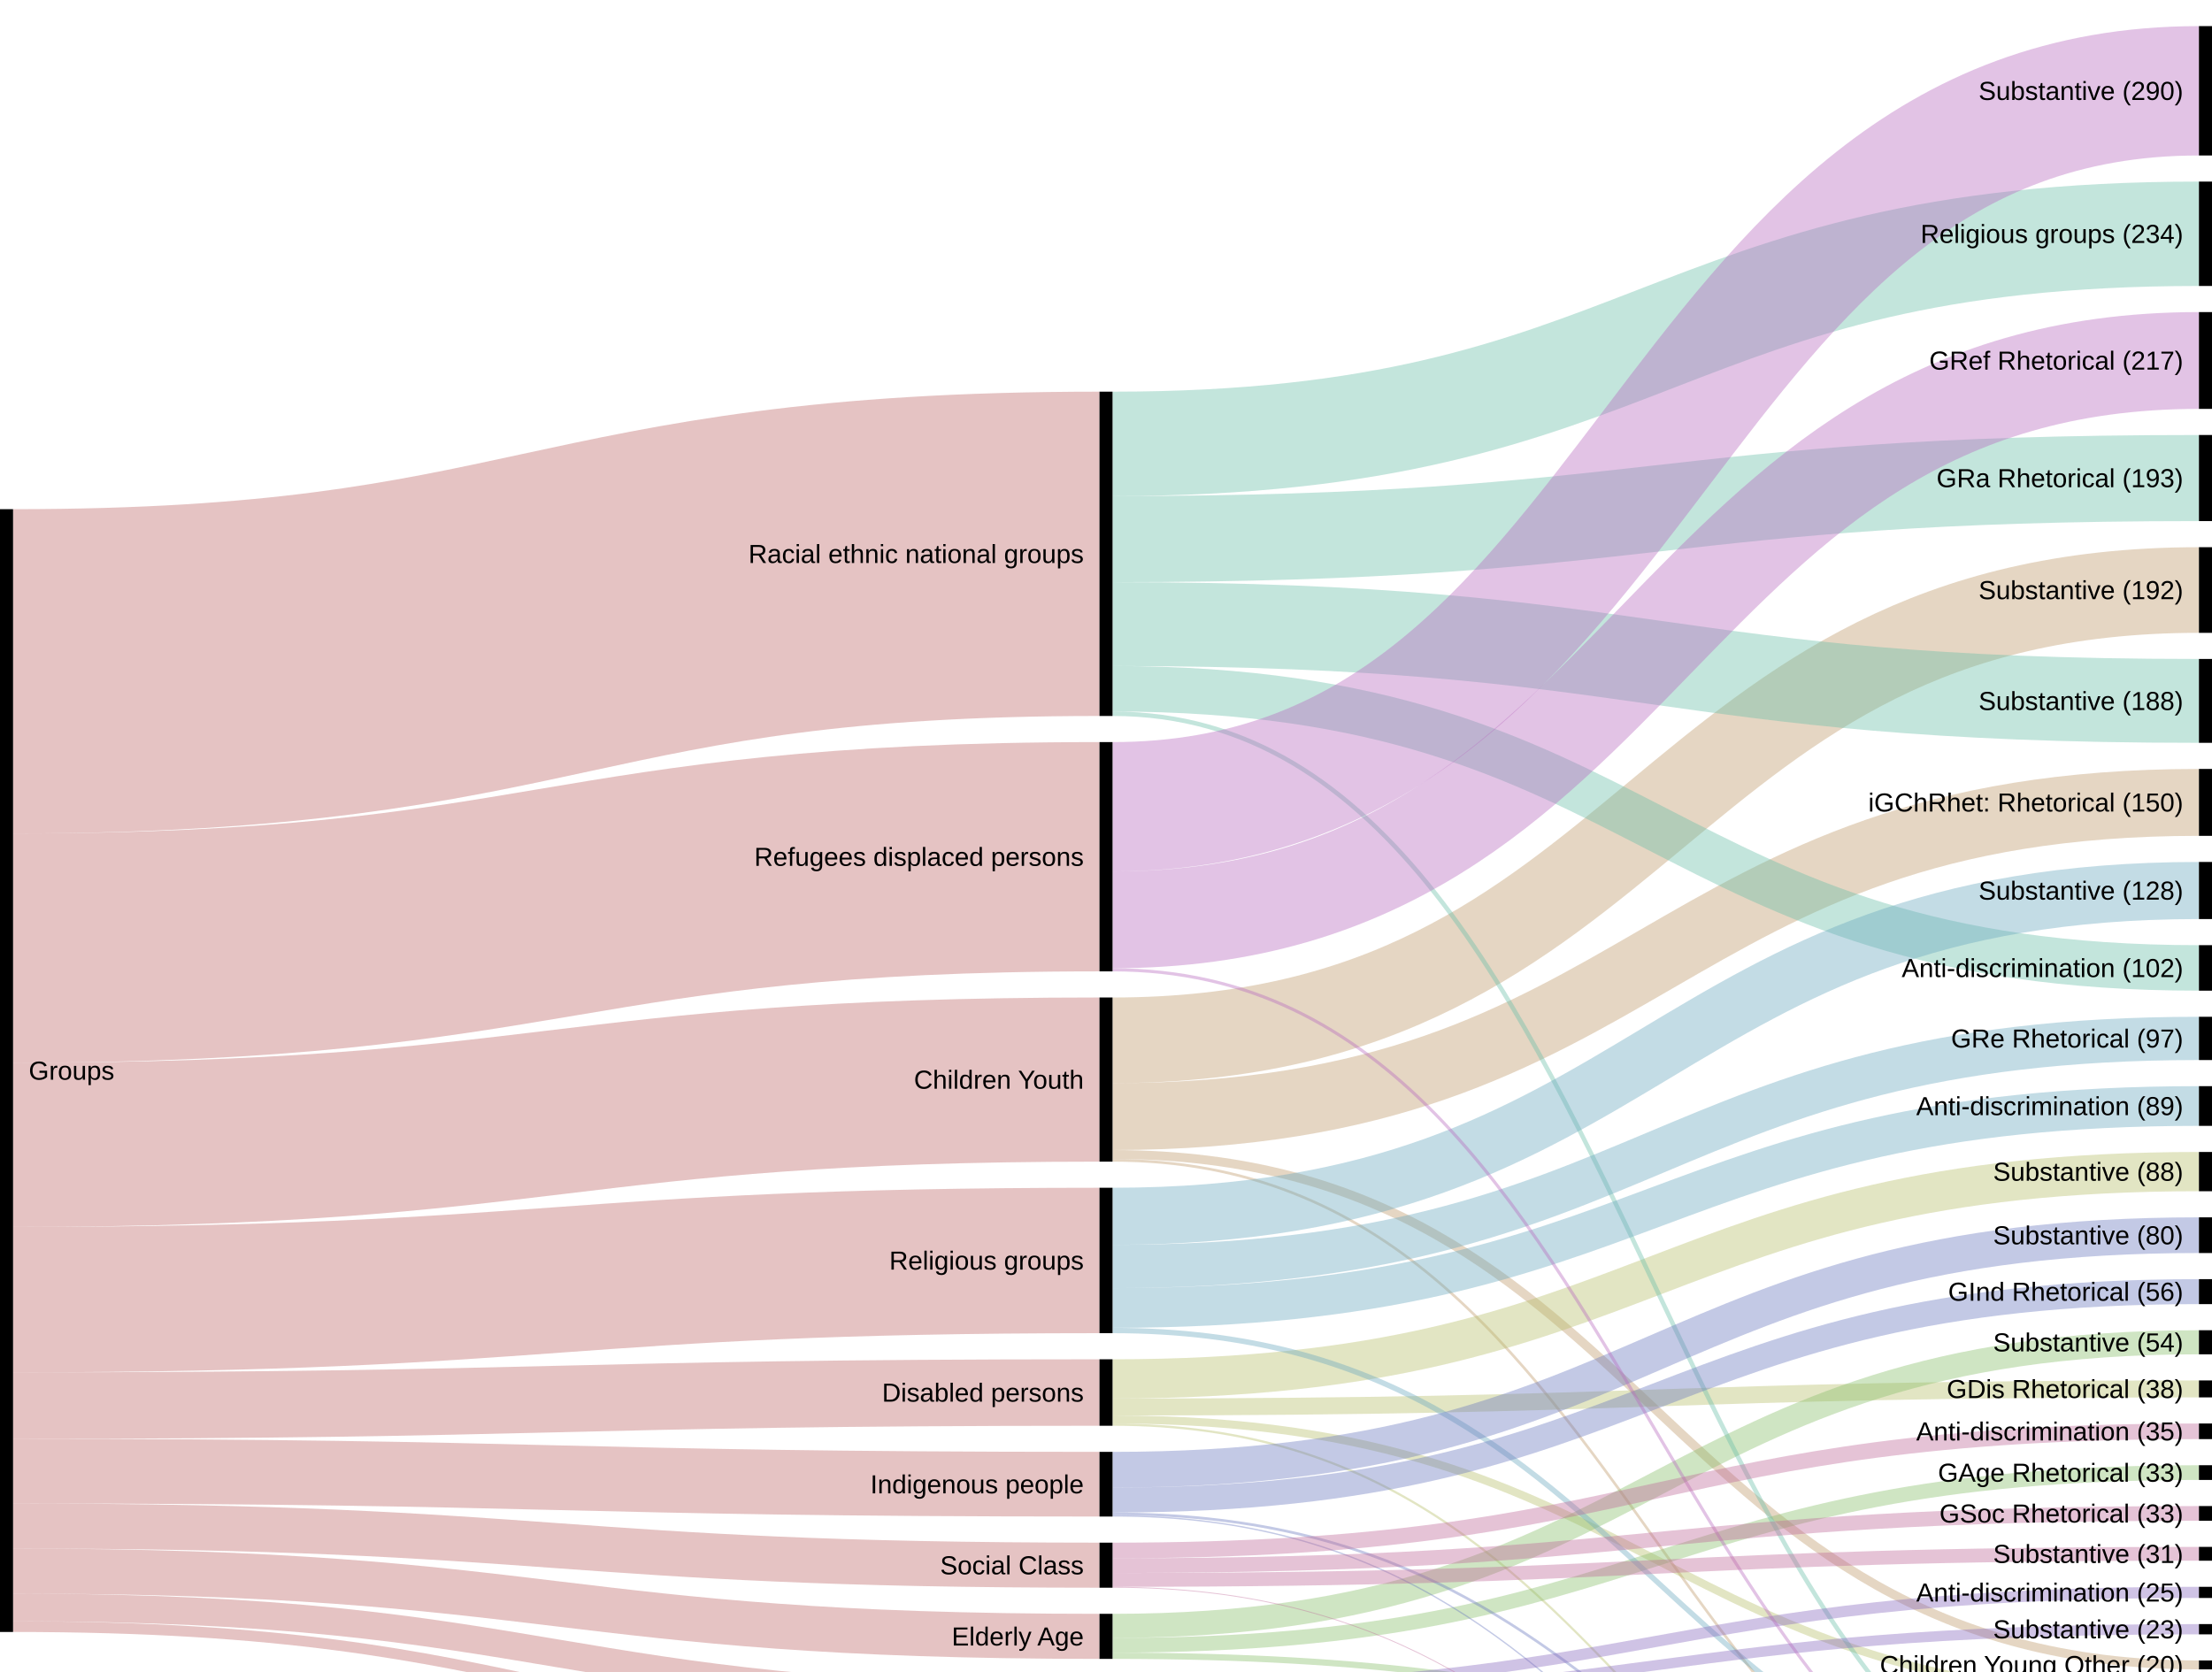
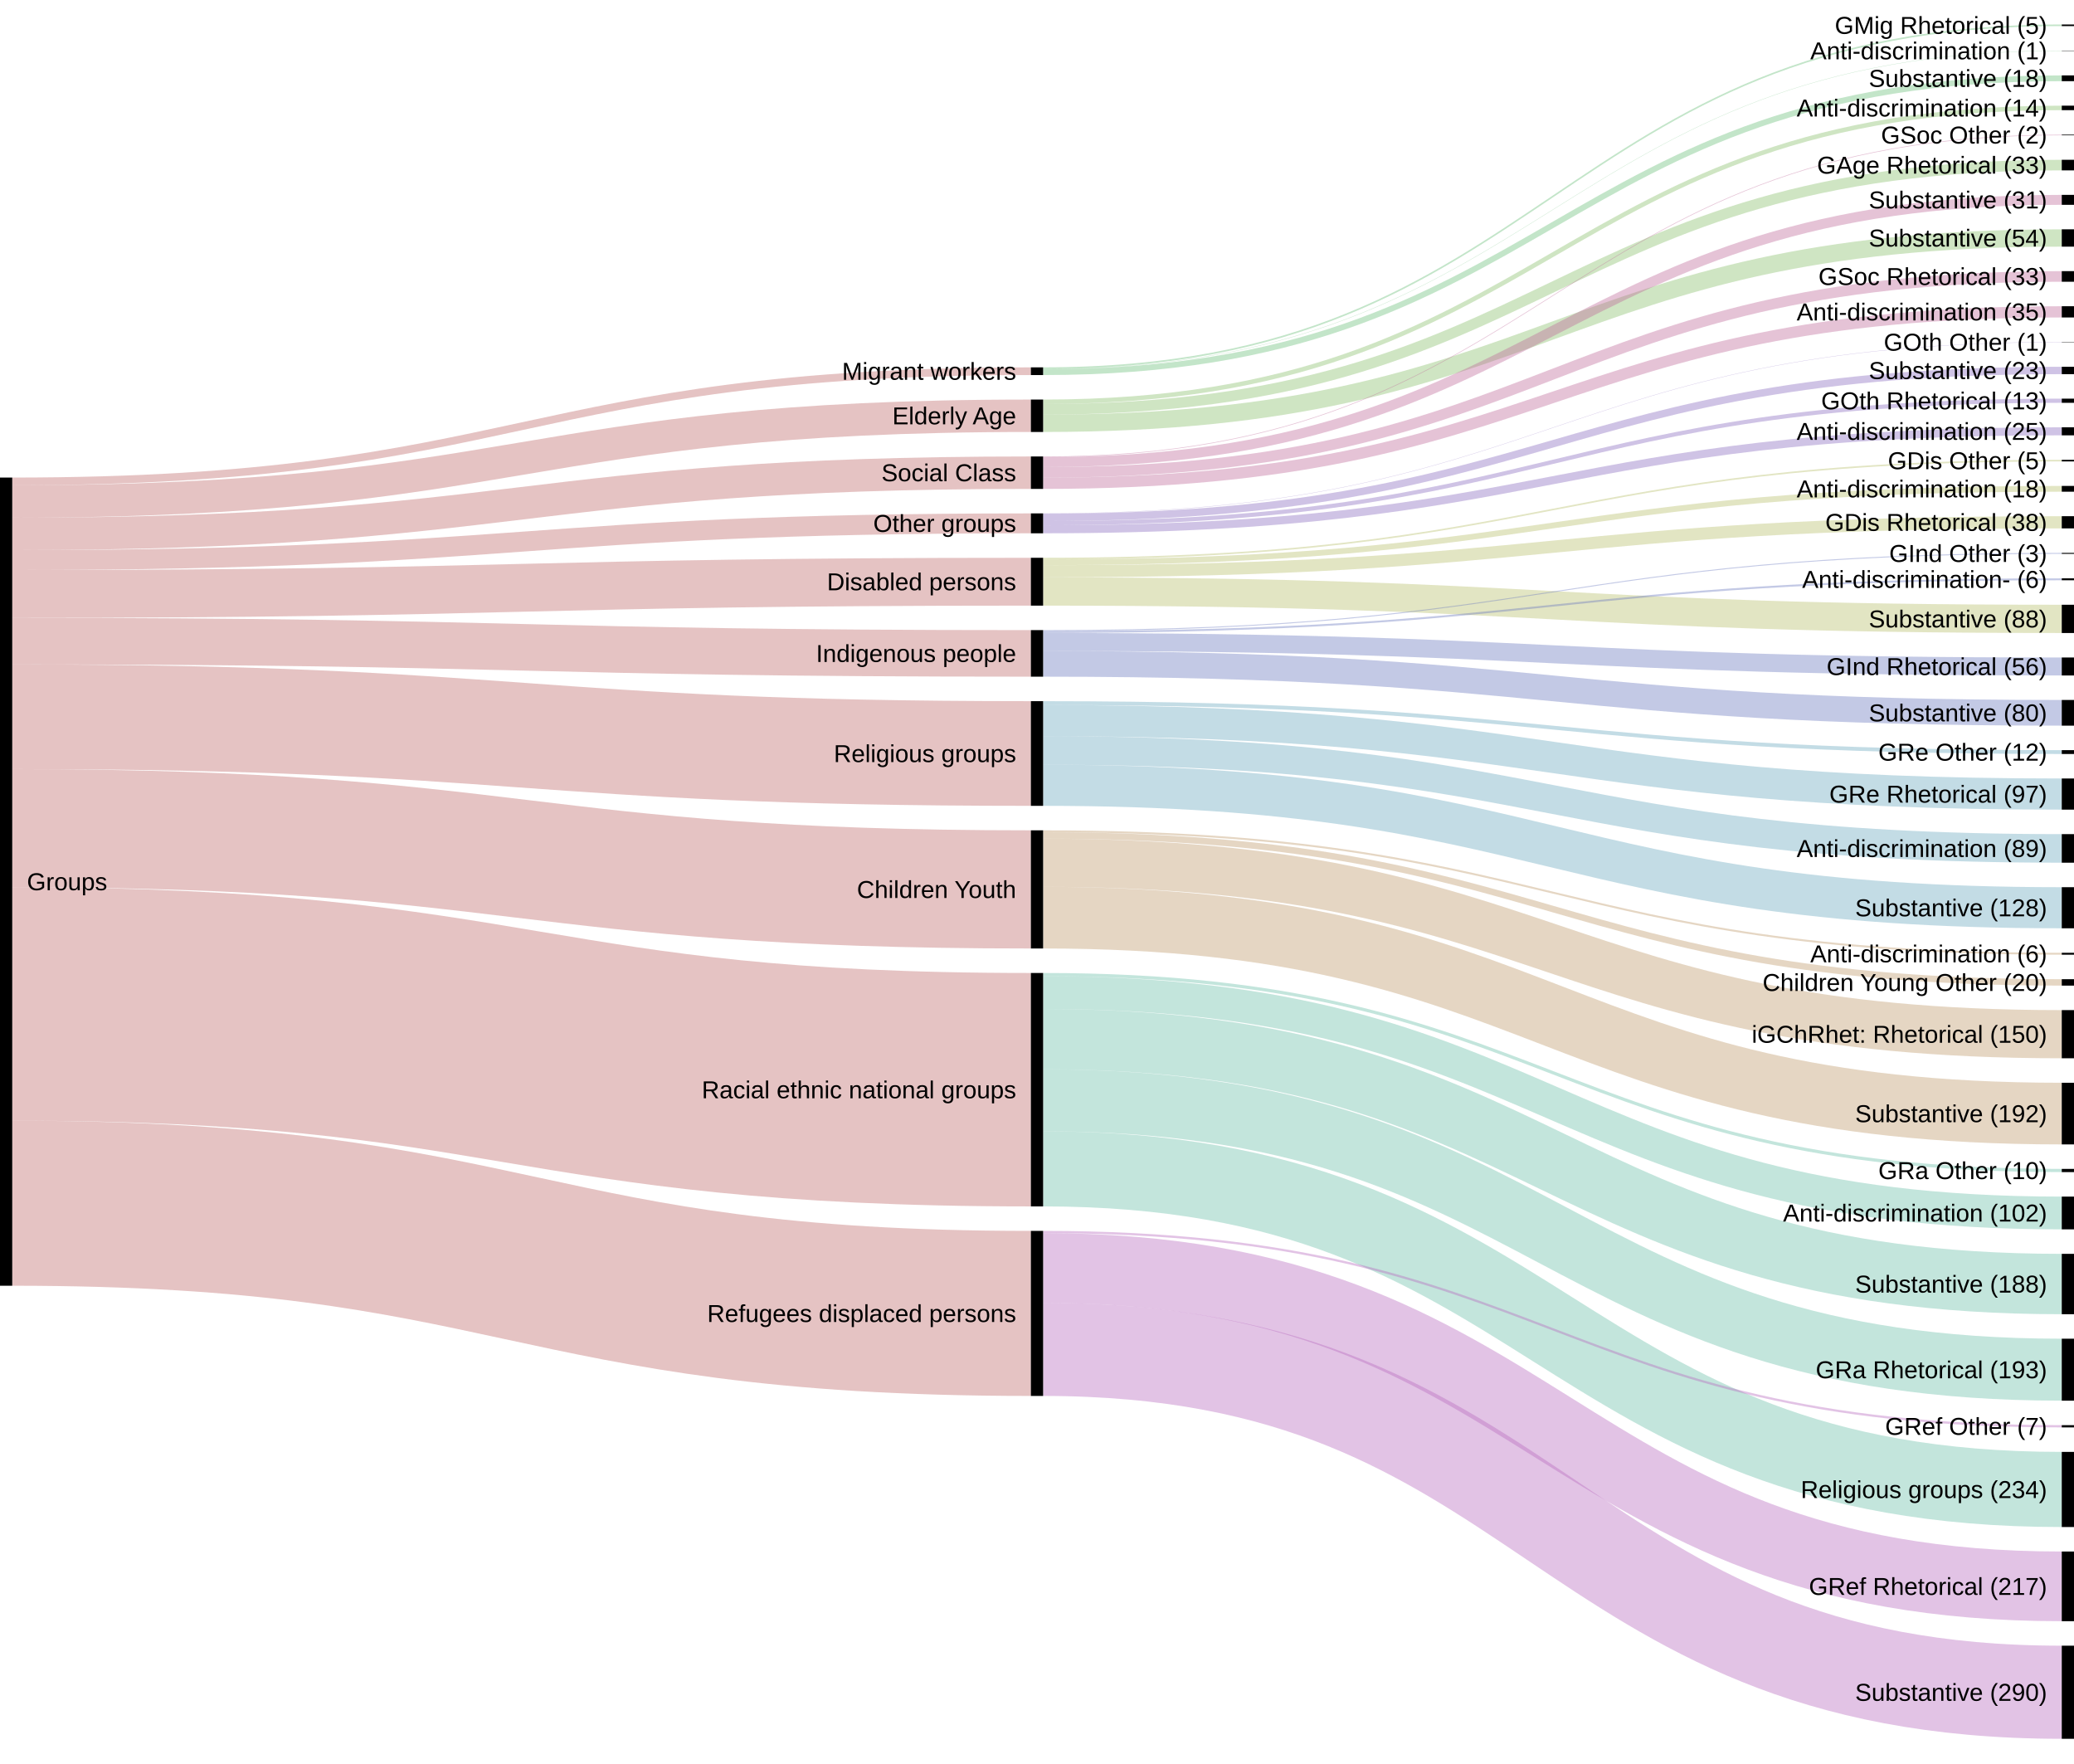
- <svg xmlns="http://www.w3.org/2000/svg" id="mysvg" width="847" height="640" version="1.1">
+ <svg xmlns="http://www.w3.org/2000/svg" id="mysvg" width="847" height="720" version="1.1">
  <g transform="translate(0, 10)">
    <g class="links" fill="none" stroke-opacity="0.4">
-       <path d="M5,428.445C213,428.445,213,403.445,421,403.445" stroke-width="62.868" style="stroke: rgb(191, 105, 105);" />
-       <path d="M5,528.3C213,528.3,213,523.3,421,523.3" stroke-width="25.455" style="stroke: rgb(191, 105, 105);" />
-       <path d="M5,591.681C213,591.681,213,616.681,421,616.681" stroke-width="17.255" style="stroke: rgb(191, 105, 105);" />
-       <path d="M5,612.95C213,612.95,213,657.95,421,657.95" stroke-width="4.1" style="stroke: rgb(191, 105, 105);" />
-       <path d="M5,247.1C213,247.1,213,202.1,421,202.1" stroke-width="124.199" style="stroke: rgb(191, 105, 105);" />
-       <path d="M5,487.725C213,487.725,213,472.725,421,472.725" stroke-width="55.693" style="stroke: rgb(191, 105, 105);" />
-       <path d="M5,553.413C213,553.413,213,558.413,421,558.413" stroke-width="24.772" style="stroke: rgb(191, 105, 105);" />
-       <path d="M5,605.604C213,605.604,213,640.604,421,640.604" stroke-width="10.592" style="stroke: rgb(191, 105, 105);" />
-       <path d="M5,353.105C213,353.105,213,318.105,421,318.105" stroke-width="87.811" style="stroke: rgb(191, 105, 105);" />
-       <path d="M5,574.426C213,574.426,213,589.426,421,589.426" stroke-width="17.255" style="stroke: rgb(191, 105, 105);" />
-       <path d="M426,417.624C634,417.624,634,297.294,842,297.294" stroke-width="25.626" style="stroke: rgb(191, 152, 105);" />
-       <path d="M426,434.366C634,434.366,634,725.558,842,725.558" stroke-width="1.025" style="stroke: rgb(191, 152, 105);" />
-       <path d="M426,388.411C634,388.411,634,215.963,842,215.963" stroke-width="32.801" style="stroke: rgb(191, 152, 105);" />
-       <path d="M426,432.145C634,432.145,634,627.62,842,627.62" stroke-width="3.417" style="stroke: rgb(191, 152, 105);" />
-       <path d="M426,528.852C634,528.852,634,521.915,842,521.915" stroke-width="6.492" style="stroke: rgb(183, 191, 105);" />
-       <path d="M426,533.635C634,533.635,634,640.866,842,640.866" stroke-width="3.075" style="stroke: rgb(183, 191, 105);" />
-       <path d="M426,518.089C634,518.089,634,438.693,842,438.693" stroke-width="15.034" style="stroke: rgb(183, 191, 105);" />
-       <path d="M426,535.6C634,535.6,634,758.377,842,758.377" stroke-width="0.854" style="stroke: rgb(183, 191, 105);" />
-       <path d="M426,620.097C634,620.097,634,553.959,842,553.959" stroke-width="5.638" style="stroke: rgb(136, 191, 105);" />
-       <path d="M426,624.112C634,624.112,634,666.675,842,666.675" stroke-width="2.392" style="stroke: rgb(136, 191, 105);" />
-       <path d="M426,612.666C634,612.666,634,504.056,842,504.056" stroke-width="9.225" style="stroke: rgb(136, 191, 105);" />
-       <path d="M426,659.402C634,659.402,634,747.523,842,747.523" stroke-width="0.854" style="stroke: rgb(105, 191, 121);" />
-       <path d="M426,659.915C634,659.915,634,789.744,842,789.744" stroke-width="0.171" style="stroke: rgb(105, 191, 121);" />
-       <path d="M426,657.437C634,657.437,634,653.941,842,653.941" stroke-width="3.075" style="stroke: rgb(105, 191, 121);" />
-       <path d="M426,196.462C634,196.462,634,173.077,842,173.077" stroke-width="32.972" style="stroke: rgb(105, 191, 167);" />
-       <path d="M426,253.778C634,253.778,634,360.687,842,360.687" stroke-width="17.426" style="stroke: rgb(105, 191, 167);" />
-       <path d="M426,229.007C634,229.007,634,258.423,842,258.423" stroke-width="32.118" style="stroke: rgb(105, 191, 167);" />
-       <path d="M426,263.345C634,263.345,634,702.996,842,702.996" stroke-width="1.708" style="stroke: rgb(105, 191, 167);" />
-       <path d="M426,159.988C634,159.988,634,79.531,842,79.531" stroke-width="39.976" style="stroke: rgb(105, 191, 167);" />
-       <path d="M426,475.032C634,475.032,634,387.686,842,387.686" stroke-width="16.571" style="stroke: rgb(105, 167, 191);" />
-       <path d="M426,490.92C634,490.92,634,413.574,842,413.574" stroke-width="15.205" style="stroke: rgb(105, 167, 191);" />
-       <path d="M426,455.812C634,455.812,634,331.041,842,331.041" stroke-width="21.867" style="stroke: rgb(105, 167, 191);" />
-       <path d="M426,499.547C634,499.547,634,691.116,842,691.116" stroke-width="2.05" style="stroke: rgb(105, 167, 191);" />
-       <path d="M426,564.478C634,564.478,634,484.66,842,484.66" stroke-width="9.567" style="stroke: rgb(105, 121, 191);" />
-       <path d="M426,569.774C634,569.774,634,736.583,842,736.583" stroke-width="1.025" style="stroke: rgb(105, 121, 191);" />
-       <path d="M426,552.861C634,552.861,634,463.043,842,463.043" stroke-width="13.667" style="stroke: rgb(105, 121, 191);" />
-       <path d="M426,570.542C634,570.542,634,769.06,842,769.06" stroke-width="0.513" style="stroke: rgb(105, 121, 191);" />
-       <path d="M426,644.619C634,644.619,634,678.981,842,678.981" stroke-width="2.221" style="stroke: rgb(136, 105, 191);" />
-       <path d="M426,637.443C634,637.443,634,599.847,842,599.847" stroke-width="4.271" style="stroke: rgb(136, 105, 191);" />
-       <path d="M426,641.544C634,641.544,634,613.947,842,613.947" stroke-width="3.929" style="stroke: rgb(136, 105, 191);" />
-       <path d="M426,645.814C634,645.814,634,799.915,842,799.915" stroke-width="0.171" style="stroke: rgb(136, 105, 191);" />
-       <path d="M426,342.279C634,342.279,634,128.055,842,128.055" stroke-width="37.072" style="stroke: rgb(183, 105, 191);" />
-       <path d="M426,298.971C634,298.971,634,24.772,842,24.772" stroke-width="49.543" style="stroke: rgb(183, 105, 191);" />
-       <path d="M426,361.412C634,361.412,634,714.448,842,714.448" stroke-width="1.196" style="stroke: rgb(183, 105, 191);" />
-       <path d="M426,589.597C634,589.597,634,569.597,842,569.597" stroke-width="5.638" style="stroke: rgb(191, 105, 152);" />
-       <path d="M426,583.788C634,583.788,634,538.151,842,538.151" stroke-width="5.979" style="stroke: rgb(191, 105, 152);" />
-       <path d="M426,597.882C634,597.882,634,779.487,842,779.487" stroke-width="0.342" style="stroke: rgb(191, 105, 152);" />
-       <path d="M426,595.064C634,595.064,634,585.064,842,585.064" stroke-width="5.296" style="stroke: rgb(191, 105, 152);" />
+       <path d="M5,328.17C213,328.17,213,353.17,421,353.17" stroke-width="48.248" style="stroke: rgb(191, 105, 105);" />
+       <path d="M5,232.527C213,232.527,213,227.527,421,227.527" stroke-width="19.535" style="stroke: rgb(191, 105, 105);" />
+       <path d="M5,194.768C213,194.768,213,159.768,421,159.768" stroke-width="13.242" style="stroke: rgb(191, 105, 105);" />
+       <path d="M5,186.573C213,186.573,213,141.573,421,141.573" stroke-width="3.147" style="stroke: rgb(191, 105, 105);" />
+       <path d="M5,399.952C213,399.952,213,434.952,421,434.952" stroke-width="95.316" style="stroke: rgb(191, 105, 105);" />
+       <path d="M5,282.676C213,282.676,213,297.676,421,297.676" stroke-width="42.741" style="stroke: rgb(191, 105, 105);" />
+       <path d="M5,251.8C213,251.8,213,256.8,421,256.8" stroke-width="19.011" style="stroke: rgb(191, 105, 105);" />
+       <path d="M5,218.695C213,218.695,213,203.695,421,203.695" stroke-width="8.129" style="stroke: rgb(191, 105, 105);" />
+       <path d="M5,481.305C213,481.305,213,526.305,421,526.305" stroke-width="67.39" style="stroke: rgb(191, 105, 105);" />
+       <path d="M5,208.01C213,208.01,213,183.01,421,183.01" stroke-width="13.242" style="stroke: rgb(191, 105, 105);" />
+       <path d="M426,342.288C634,342.288,634,412.288,842,412.288" stroke-width="19.666" style="stroke: rgb(191, 152, 105);" />
+       <path d="M426,329.44C634,329.44,634,379.44,842,379.44" stroke-width="0.787" style="stroke: rgb(191, 152, 105);" />
+       <path d="M426,364.708C634,364.708,634,444.708,842,444.708" stroke-width="25.173" style="stroke: rgb(191, 152, 105);" />
+       <path d="M426,331.144C634,331.144,634,391.144,842,391.144" stroke-width="2.622" style="stroke: rgb(191, 152, 105);" />
+       <path d="M426,223.266C634,223.266,634,203.266,842,203.266" stroke-width="4.982" style="stroke: rgb(183, 191, 105);" />
+       <path d="M426,219.595C634,219.595,634,189.595,842,189.595" stroke-width="2.36" style="stroke: rgb(183, 191, 105);" />
+       <path d="M426,231.526C634,231.526,634,242.706,842,242.706" stroke-width="11.538" style="stroke: rgb(183, 191, 105);" />
+       <path d="M426,218.087C634,218.087,634,178.087,842,178.087" stroke-width="0.656" style="stroke: rgb(183, 191, 105);" />
+       <path d="M426,157.145C634,157.145,634,57.408,842,57.408" stroke-width="4.327" style="stroke: rgb(136, 191, 105);" />
+       <path d="M426,154.064C634,154.064,634,34.064,842,34.064" stroke-width="1.836" style="stroke: rgb(136, 191, 105);" />
+       <path d="M426,162.849C634,162.849,634,87.175,842,87.175" stroke-width="7.08" style="stroke: rgb(136, 191, 105);" />
+       <path d="M426,140.328C634,140.328,634,0.328,842,0.328" stroke-width="0.656" style="stroke: rgb(105, 191, 121);" />
+       <path d="M426,140.721C634,140.721,634,10.721,842,10.721" stroke-width="0.131" style="stroke: rgb(105, 191, 121);" />
+       <path d="M426,141.967C634,141.967,634,21.967,842,21.967" stroke-width="2.36" style="stroke: rgb(105, 191, 121);" />
+       <path d="M426,439.279C634,439.279,634,549.279,842,549.279" stroke-width="25.304" style="stroke: rgb(105, 191, 167);" />
+       <path d="M426,395.292C634,395.292,634,485.292,842,485.292" stroke-width="13.373" style="stroke: rgb(105, 191, 167);" />
+       <path d="M426,414.303C634,414.303,634,514.303,842,514.303" stroke-width="24.648" style="stroke: rgb(105, 191, 167);" />
+       <path d="M426,387.95C634,387.95,634,467.95,842,467.95" stroke-width="1.311" style="stroke: rgb(105, 191, 167);" />
+       <path d="M426,467.271C634,467.271,634,598.188,842,598.188" stroke-width="30.679" style="stroke: rgb(105, 191, 167);" />
+       <path d="M426,284.237C634,284.237,634,314.237,842,314.237" stroke-width="12.718" style="stroke: rgb(105, 167, 191);" />
+       <path d="M426,296.43C634,296.43,634,336.43,842,336.43" stroke-width="11.669" style="stroke: rgb(105, 167, 191);" />
+       <path d="M426,310.656C634,310.656,634,360.656,842,360.656" stroke-width="16.782" style="stroke: rgb(105, 167, 191);" />
+       <path d="M426,277.092C634,277.092,634,297.092,842,297.092" stroke-width="1.573" style="stroke: rgb(105, 167, 191);" />
+       <path d="M426,252.145C634,252.145,634,262.145,842,262.145" stroke-width="7.342" style="stroke: rgb(105, 121, 191);" />
+       <path d="M426,248.081C634,248.081,634,226.544,842,226.544" stroke-width="0.787" style="stroke: rgb(105, 121, 191);" />
+       <path d="M426,261.061C634,261.061,634,281.061,842,281.061" stroke-width="10.489" style="stroke: rgb(105, 121, 191);" />
+       <path d="M426,247.491C634,247.491,634,215.954,842,215.954" stroke-width="0.393" style="stroke: rgb(105, 121, 191);" />
+       <path d="M426,203.629C634,203.629,634,153.629,842,153.629" stroke-width="1.704" style="stroke: rgb(136, 105, 191);" />
+       <path d="M426,206.12C634,206.12,634,166.12,842,166.12" stroke-width="3.278" style="stroke: rgb(136, 105, 191);" />
+       <path d="M426,201.269C634,201.269,634,141.269,842,141.269" stroke-width="3.015" style="stroke: rgb(136, 105, 191);" />
+       <path d="M426,199.696C634,199.696,634,129.696,842,129.696" stroke-width="0.131" style="stroke: rgb(136, 105, 191);" />
+       <path d="M426,507.753C634,507.753,634,637.753,842,637.753" stroke-width="28.451" style="stroke: rgb(183, 105, 191);" />
+       <path d="M426,540.989C634,540.989,634,680.989,842,680.989" stroke-width="38.021" style="stroke: rgb(183, 105, 191);" />
+       <path d="M426,493.069C634,493.069,634,572.39,842,572.39" stroke-width="0.918" style="stroke: rgb(183, 105, 191);" />
+       <path d="M426,182.878C634,182.878,634,102.878,842,102.878" stroke-width="4.327" style="stroke: rgb(191, 105, 152);" />
+       <path d="M426,187.336C634,187.336,634,117.336,842,117.336" stroke-width="4.589" style="stroke: rgb(191, 105, 152);" />
+       <path d="M426,176.52C634,176.52,634,45.113,842,45.113" stroke-width="0.262" style="stroke: rgb(191, 105, 152);" />
+       <path d="M426,178.683C634,178.683,634,71.603,842,71.603" stroke-width="4.064" style="stroke: rgb(191, 105, 152);" />
    </g>
    <g class="nodes" font-family="Arial, Helvetica" font-size="10">
      <g>
-         <rect x="0" y="185" height="430" width="5" fill="#000" />
-         <text x="11" y="400" dy="0.35em" text-anchor="start">Groups</text>
-       </g>
-       <g>
-         <rect x="421" y="372.01" height="62.868" width="5" fill="#000" />
-         <text x="415" y="403.445" dy="0.35em" text-anchor="end">Children Youth</text>
-       </g>
-       <g>
-         <rect x="421" y="510.572" height="25.455" width="5" fill="#000" />
-         <text x="415" y="523.3" dy="0.35em" text-anchor="end">Disabled persons</text>
-       </g>
-       <g>
-         <rect x="421" y="608.053" height="17.255" width="5" fill="#000" />
-         <text x="415" y="616.681" dy="0.35em" text-anchor="end">Elderly Age</text>
-       </g>
-       <g>
-         <rect x="421" y="546.027" height="24.772" width="5" fill="#000" />
-         <text x="415" y="558.413" dy="0.35em" text-anchor="end">Indigenous people</text>
-       </g>
-       <g>
-         <rect x="421" y="655.9" height="4.1" width="5" fill="#000" />
-         <text x="415" y="657.95" dy="0.35em" text-anchor="end">Migrant workers</text>
-       </g>
-       <g>
-         <rect x="421" y="635.308" height="10.592" width="5" fill="#000" />
-         <text x="415" y="640.604" dy="0.35em" text-anchor="end">Other groups</text>
-       </g>
-       <g>
-         <rect x="421" y="140" height="124.199" width="5" fill="#000" />
-         <text x="415" y="202.1" dy="0.35em" text-anchor="end">Racial ethnic national groups</text>
-       </g>
-       <g>
-         <rect x="421" y="274.199" height="87.811" width="5" fill="#000" />
-         <text x="415" y="318.105" dy="0.35em" text-anchor="end">Refugees displaced persons</text>
-       </g>
-       <g>
-         <rect x="421" y="444.879" height="55.693" width="5" fill="#000" />
-         <text x="415" y="472.725" dy="0.35em" text-anchor="end">Religious groups</text>
-       </g>
-       <g>
-         <rect x="421" y="580.799" height="17.255" width="5" fill="#000" />
-         <text x="415" y="589.426" dy="0.35em" text-anchor="end">Social Class</text>
-       </g>
-       <g>
-         <rect x="842" y="789.658" height="0.171" width="5" fill="#000" />
-         <text x="836" y="789.744" dy="0.35em" text-anchor="end">Anti-discrimination (1)</text>
-       </g>
-       <g>
-         <rect x="842" y="351.975" height="17.426" width="5" fill="#000" />
-         <text x="836" y="360.687" dy="0.35em" text-anchor="end">Anti-discrimination (102)</text>
-       </g>
-       <g>
-         <rect x="842" y="665.479" height="2.392" width="5" fill="#000" />
-         <text x="836" y="666.675" dy="0.35em" text-anchor="end">Anti-discrimination (14)</text>
-       </g>
-       <g>
-         <rect x="842" y="639.329" height="3.075" width="5" fill="#000" />
-         <text x="836" y="640.866" dy="0.35em" text-anchor="end">Anti-discrimination (18)</text>
-       </g>
-       <g>
-         <rect x="842" y="597.712" height="4.271" width="5" fill="#000" />
-         <text x="836" y="599.847" dy="0.35em" text-anchor="end">Anti-discrimination (25)</text>
-       </g>
-       <g>
-         <rect x="842" y="535.161" height="5.979" width="5" fill="#000" />
-         <text x="836" y="538.151" dy="0.35em" text-anchor="end">Anti-discrimination (35)</text>
-       </g>
-       <g>
-         <rect x="842" y="725.046" height="1.025" width="5" fill="#000" />
-         <text x="836" y="725.558" dy="0.35em" text-anchor="end">Anti-discrimination (6)</text>
-       </g>
-       <g>
-         <rect x="842" y="405.971" height="15.205" width="5" fill="#000" />
-         <text x="836" y="413.574" dy="0.35em" text-anchor="end">Anti-discrimination (89)</text>
-       </g>
-       <g>
-         <rect x="842" y="736.071" height="1.025" width="5" fill="#000" />
-         <text x="836" y="736.583" dy="0.35em" text-anchor="end">Anti-discrimination- (6)</text>
-       </g>
-       <g>
-         <rect x="842" y="625.912" height="3.417" width="5" fill="#000" />
-         <text x="836" y="627.62" dy="0.35em" text-anchor="end">Children Young Other (20)</text>
-       </g>
-       <g>
-         <rect x="842" y="551.14" height="5.638" width="5" fill="#000" />
-         <text x="836" y="553.959" dy="0.35em" text-anchor="end">GAge Rhetorical (33)</text>
-       </g>
-       <g>
-         <rect x="842" y="757.95" height="0.854" width="5" fill="#000" />
-         <text x="836" y="758.377" dy="0.35em" text-anchor="end">GDis Other (5)</text>
-       </g>
-       <g>
-         <rect x="842" y="518.669" height="6.492" width="5" fill="#000" />
-         <text x="836" y="521.915" dy="0.35em" text-anchor="end">GDis Rhetorical (38)</text>
-       </g>
-       <g>
-         <rect x="842" y="768.804" height="0.513" width="5" fill="#000" />
-         <text x="836" y="769.06" dy="0.35em" text-anchor="end">GInd Other (3)</text>
-       </g>
-       <g>
-         <rect x="842" y="479.877" height="9.567" width="5" fill="#000" />
-         <text x="836" y="484.66" dy="0.35em" text-anchor="end">GInd Rhetorical (56)</text>
-       </g>
-       <g>
-         <rect x="842" y="747.096" height="0.854" width="5" fill="#000" />
-         <text x="836" y="747.523" dy="0.35em" text-anchor="end">GMig Rhetorical (5)</text>
-       </g>
-       <g>
-         <rect x="842" y="799.829" height="0.171" width="5" fill="#000" />
-         <text x="836" y="799.915" dy="0.35em" text-anchor="end">GOth Other (1)</text>
-       </g>
-       <g>
-         <rect x="842" y="677.87" height="2.221" width="5" fill="#000" />
-         <text x="836" y="678.981" dy="0.35em" text-anchor="end">GOth Rhetorical (13)</text>
-       </g>
-       <g>
-         <rect x="842" y="702.141" height="1.708" width="5" fill="#000" />
-         <text x="836" y="702.996" dy="0.35em" text-anchor="end">GRa Other (10)</text>
-       </g>
-       <g>
-         <rect x="842" y="156.591" height="32.972" width="5" fill="#000" />
-         <text x="836" y="173.077" dy="0.35em" text-anchor="end">GRa Rhetorical (193)</text>
-       </g>
-       <g>
-         <rect x="842" y="690.091" height="2.05" width="5" fill="#000" />
-         <text x="836" y="691.116" dy="0.35em" text-anchor="end">GRe Other (12)</text>
-       </g>
-       <g>
-         <rect x="842" y="379.4" height="16.571" width="5" fill="#000" />
-         <text x="836" y="387.686" dy="0.35em" text-anchor="end">GRe Rhetorical (97)</text>
-       </g>
-       <g>
-         <rect x="842" y="713.85" height="1.196" width="5" fill="#000" />
-         <text x="836" y="714.448" dy="0.35em" text-anchor="end">GRef Other (7)</text>
-       </g>
-       <g>
-         <rect x="842" y="109.519" height="37.072" width="5" fill="#000" />
-         <text x="836" y="128.055" dy="0.35em" text-anchor="end">GRef Rhetorical (217)</text>
-       </g>
-       <g>
-         <rect x="842" y="779.317" height="0.342" width="5" fill="#000" />
-         <text x="836" y="779.487" dy="0.35em" text-anchor="end">GSoc Other (2)</text>
-       </g>
-       <g>
-         <rect x="842" y="566.778" height="5.638" width="5" fill="#000" />
-         <text x="836" y="569.597" dy="0.35em" text-anchor="end">GSoc Rhetorical (33)</text>
-       </g>
-       <g>
-         <rect x="842" y="284.482" height="25.626" width="5" fill="#000" />
-         <text x="836" y="297.294" dy="0.35em" text-anchor="end">iGChRhet: Rhetorical (150)</text>
-       </g>
-       <g>
-         <rect x="842" y="59.543" height="39.976" width="5" fill="#000" />
-         <text x="836" y="79.531" dy="0.35em" text-anchor="end">Religious groups (234)</text>
-       </g>
-       <g>
-         <rect x="842" y="320.107" height="21.867" width="5" fill="#000" />
-         <text x="836" y="331.041" dy="0.35em" text-anchor="end">Substantive (128)</text>
-       </g>
-       <g>
-         <rect x="842" y="652.404" height="3.075" width="5" fill="#000" />
-         <text x="836" y="653.941" dy="0.35em" text-anchor="end">Substantive (18)</text>
-       </g>
-       <g>
-         <rect x="842" y="242.364" height="32.118" width="5" fill="#000" />
-         <text x="836" y="258.423" dy="0.35em" text-anchor="end">Substantive (188)</text>
-       </g>
-       <g>
-         <rect x="842" y="199.563" height="32.801" width="5" fill="#000" />
-         <text x="836" y="215.963" dy="0.35em" text-anchor="end">Substantive (192)</text>
-       </g>
-       <g>
-         <rect x="842" y="611.983" height="3.929" width="5" fill="#000" />
-         <text x="836" y="613.947" dy="0.35em" text-anchor="end">Substantive (23)</text>
-       </g>
-       <g>
-         <rect x="842" y="-1.1368683772161603e-13" height="49.543" width="5" fill="#000" />
-         <text x="836" y="24.772" dy="0.35em" text-anchor="end">Substantive (290)</text>
-       </g>
-       <g>
-         <rect x="842" y="582.416" height="5.296" width="5" fill="#000" />
-         <text x="836" y="585.064" dy="0.35em" text-anchor="end">Substantive (31)</text>
-       </g>
-       <g>
-         <rect x="842" y="499.444" height="9.225" width="5" fill="#000" />
-         <text x="836" y="504.056" dy="0.35em" text-anchor="end">Substantive (54)</text>
-       </g>
-       <g>
-         <rect x="842" y="456.21" height="13.667" width="5" fill="#000" />
-         <text x="836" y="463.043" dy="0.35em" text-anchor="end">Substantive (80)</text>
-       </g>
-       <g>
-         <rect x="842" y="431.176" height="15.034" width="5" fill="#000" />
-         <text x="836" y="438.693" dy="0.35em" text-anchor="end">Substantive (88)</text>
+         <rect x="0" y="185" height="330" width="5" fill="#000" />
+         <text x="11" y="350" dy="0.35em" text-anchor="start">Groups</text>
+       </g>
+       <g>
+         <rect x="421" y="329.046" height="48.248" width="5" fill="#000" />
+         <text x="415" y="353.17" dy="0.35em" text-anchor="end">Children Youth</text>
+       </g>
+       <g>
+         <rect x="421" y="217.759" height="19.535" width="5" fill="#000" />
+         <text x="415" y="227.527" dy="0.35em" text-anchor="end">Disabled persons</text>
+       </g>
+       <g>
+         <rect x="421" y="153.147" height="13.242" width="5" fill="#000" />
+         <text x="415" y="159.768" dy="0.35em" text-anchor="end">Elderly Age</text>
+       </g>
+       <g>
+         <rect x="421" y="247.294" height="19.011" width="5" fill="#000" />
+         <text x="415" y="256.8" dy="0.35em" text-anchor="end">Indigenous people</text>
+       </g>
+       <g>
+         <rect x="421" y="140" height="3.147" width="5" fill="#000" />
+         <text x="415" y="141.573" dy="0.35em" text-anchor="end">Migrant workers</text>
+       </g>
+       <g>
+         <rect x="421" y="199.631" height="8.129" width="5" fill="#000" />
+         <text x="415" y="203.695" dy="0.35em" text-anchor="end">Other groups</text>
+       </g>
+       <g>
+         <rect x="421" y="387.294" height="95.316" width="5" fill="#000" />
+         <text x="415" y="434.952" dy="0.35em" text-anchor="end">Racial ethnic national groups</text>
+       </g>
+       <g>
+         <rect x="421" y="492.61" height="67.39" width="5" fill="#000" />
+         <text x="415" y="526.305" dy="0.35em" text-anchor="end">Refugees displaced persons</text>
+       </g>
+       <g>
+         <rect x="421" y="276.305" height="42.741" width="5" fill="#000" />
+         <text x="415" y="297.676" dy="0.35em" text-anchor="end">Religious groups</text>
+       </g>
+       <g>
+         <rect x="421" y="176.389" height="13.242" width="5" fill="#000" />
+         <text x="415" y="183.01" dy="0.35em" text-anchor="end">Social Class</text>
+       </g>
+       <g>
+         <rect x="842" y="10.656" height="0.131" width="5" fill="#000" />
+         <text x="836" y="10.721" dy="0.35em" text-anchor="end">Anti-discrimination (1)</text>
+       </g>
+       <g>
+         <rect x="842" y="478.605" height="13.373" width="5" fill="#000" />
+         <text x="836" y="485.292" dy="0.35em" text-anchor="end">Anti-discrimination (102)</text>
+       </g>
+       <g>
+         <rect x="842" y="33.147" height="1.836" width="5" fill="#000" />
+         <text x="836" y="34.064" dy="0.35em" text-anchor="end">Anti-discrimination (14)</text>
+       </g>
+       <g>
+         <rect x="842" y="188.415" height="2.36" width="5" fill="#000" />
+         <text x="836" y="189.595" dy="0.35em" text-anchor="end">Anti-discrimination (18)</text>
+       </g>
+       <g>
+         <rect x="842" y="164.482" height="3.278" width="5" fill="#000" />
+         <text x="836" y="166.12" dy="0.35em" text-anchor="end">Anti-discrimination (25)</text>
+       </g>
+       <g>
+         <rect x="842" y="115.042" height="4.589" width="5" fill="#000" />
+         <text x="836" y="117.336" dy="0.35em" text-anchor="end">Anti-discrimination (35)</text>
+       </g>
+       <g>
+         <rect x="842" y="379.046" height="0.787" width="5" fill="#000" />
+         <text x="836" y="379.44" dy="0.35em" text-anchor="end">Anti-discrimination (6)</text>
+       </g>
+       <g>
+         <rect x="842" y="330.596" height="11.669" width="5" fill="#000" />
+         <text x="836" y="336.43" dy="0.35em" text-anchor="end">Anti-discrimination (89)</text>
+       </g>
+       <g>
+         <rect x="842" y="226.15" height="0.787" width="5" fill="#000" />
+         <text x="836" y="226.544" dy="0.35em" text-anchor="end">Anti-discrimination- (6)</text>
+       </g>
+       <g>
+         <rect x="842" y="389.833" height="2.622" width="5" fill="#000" />
+         <text x="836" y="391.144" dy="0.35em" text-anchor="end">Children Young Other (20)</text>
+       </g>
+       <g>
+         <rect x="842" y="55.244" height="4.327" width="5" fill="#000" />
+         <text x="836" y="57.408" dy="0.35em" text-anchor="end">GAge Rhetorical (33)</text>
+       </g>
+       <g>
+         <rect x="842" y="177.759" height="0.656" width="5" fill="#000" />
+         <text x="836" y="178.087" dy="0.35em" text-anchor="end">GDis Other (5)</text>
+       </g>
+       <g>
+         <rect x="842" y="200.775" height="4.982" width="5" fill="#000" />
+         <text x="836" y="203.266" dy="0.35em" text-anchor="end">GDis Rhetorical (38)</text>
+       </g>
+       <g>
+         <rect x="842" y="215.757" height="0.393" width="5" fill="#000" />
+         <text x="836" y="215.954" dy="0.35em" text-anchor="end">GInd Other (3)</text>
+       </g>
+       <g>
+         <rect x="842" y="258.474" height="7.342" width="5" fill="#000" />
+         <text x="836" y="262.145" dy="0.35em" text-anchor="end">GInd Rhetorical (56)</text>
+       </g>
+       <g>
+         <rect x="842" y="3.410605131648481e-13" height="0.656" width="5" fill="#000" />
+         <text x="836" y="0.328" dy="0.35em" text-anchor="end">GMig Rhetorical (5)</text>
+       </g>
+       <g>
+         <rect x="842" y="129.631" height="0.131" width="5" fill="#000" />
+         <text x="836" y="129.696" dy="0.35em" text-anchor="end">GOth Other (1)</text>
+       </g>
+       <g>
+         <rect x="842" y="152.777" height="1.704" width="5" fill="#000" />
+         <text x="836" y="153.629" dy="0.35em" text-anchor="end">GOth Rhetorical (13)</text>
+       </g>
+       <g>
+         <rect x="842" y="467.294" height="1.311" width="5" fill="#000" />
+         <text x="836" y="467.95" dy="0.35em" text-anchor="end">GRa Other (10)</text>
+       </g>
+       <g>
+         <rect x="842" y="536.627" height="25.304" width="5" fill="#000" />
+         <text x="836" y="549.279" dy="0.35em" text-anchor="end">GRa Rhetorical (193)</text>
+       </g>
+       <g>
+         <rect x="842" y="296.305" height="1.573" width="5" fill="#000" />
+         <text x="836" y="297.092" dy="0.35em" text-anchor="end">GRe Other (12)</text>
+       </g>
+       <g>
+         <rect x="842" y="307.878" height="12.718" width="5" fill="#000" />
+         <text x="836" y="314.237" dy="0.35em" text-anchor="end">GRe Rhetorical (97)</text>
+       </g>
+       <g>
+         <rect x="842" y="571.931" height="0.918" width="5" fill="#000" />
+         <text x="836" y="572.39" dy="0.35em" text-anchor="end">GRef Other (7)</text>
+       </g>
+       <g>
+         <rect x="842" y="623.528" height="28.451" width="5" fill="#000" />
+         <text x="836" y="637.753" dy="0.35em" text-anchor="end">GRef Rhetorical (217)</text>
+       </g>
+       <g>
+         <rect x="842" y="44.982" height="0.262" width="5" fill="#000" />
+         <text x="836" y="45.113" dy="0.35em" text-anchor="end">GSoc Other (2)</text>
+       </g>
+       <g>
+         <rect x="842" y="100.715" height="4.327" width="5" fill="#000" />
+         <text x="836" y="102.878" dy="0.35em" text-anchor="end">GSoc Rhetorical (33)</text>
+       </g>
+       <g>
+         <rect x="842" y="402.455" height="19.666" width="5" fill="#000" />
+         <text x="836" y="412.288" dy="0.35em" text-anchor="end">iGChRhet: Rhetorical (150)</text>
+       </g>
+       <g>
+         <rect x="842" y="582.849" height="30.679" width="5" fill="#000" />
+         <text x="836" y="598.188" dy="0.35em" text-anchor="end">Religious groups (234)</text>
+       </g>
+       <g>
+         <rect x="842" y="352.265" height="16.782" width="5" fill="#000" />
+         <text x="836" y="360.656" dy="0.35em" text-anchor="end">Substantive (128)</text>
+       </g>
+       <g>
+         <rect x="842" y="20.787" height="2.36" width="5" fill="#000" />
+         <text x="836" y="21.967" dy="0.35em" text-anchor="end">Substantive (18)</text>
+       </g>
+       <g>
+         <rect x="842" y="501.979" height="24.648" width="5" fill="#000" />
+         <text x="836" y="514.303" dy="0.35em" text-anchor="end">Substantive (188)</text>
+       </g>
+       <g>
+         <rect x="842" y="432.122" height="25.173" width="5" fill="#000" />
+         <text x="836" y="444.708" dy="0.35em" text-anchor="end">Substantive (192)</text>
+       </g>
+       <g>
+         <rect x="842" y="139.762" height="3.015" width="5" fill="#000" />
+         <text x="836" y="141.269" dy="0.35em" text-anchor="end">Substantive (23)</text>
+       </g>
+       <g>
+         <rect x="842" y="661.979" height="38.021" width="5" fill="#000" />
+         <text x="836" y="680.989" dy="0.35em" text-anchor="end">Substantive (290)</text>
+       </g>
+       <g>
+         <rect x="842" y="69.571" height="4.064" width="5" fill="#000" />
+         <text x="836" y="71.603" dy="0.35em" text-anchor="end">Substantive (31)</text>
+       </g>
+       <g>
+         <rect x="842" y="83.635" height="7.08" width="5" fill="#000" />
+         <text x="836" y="87.175" dy="0.35em" text-anchor="end">Substantive (54)</text>
+       </g>
+       <g>
+         <rect x="842" y="275.816" height="10.489" width="5" fill="#000" />
+         <text x="836" y="281.061" dy="0.35em" text-anchor="end">Substantive (80)</text>
+       </g>
+       <g>
+         <rect x="842" y="236.937" height="11.538" width="5" fill="#000" />
+         <text x="836" y="242.706" dy="0.35em" text-anchor="end">Substantive (88)</text>
      </g>
    </g>
  </g>
</svg>
